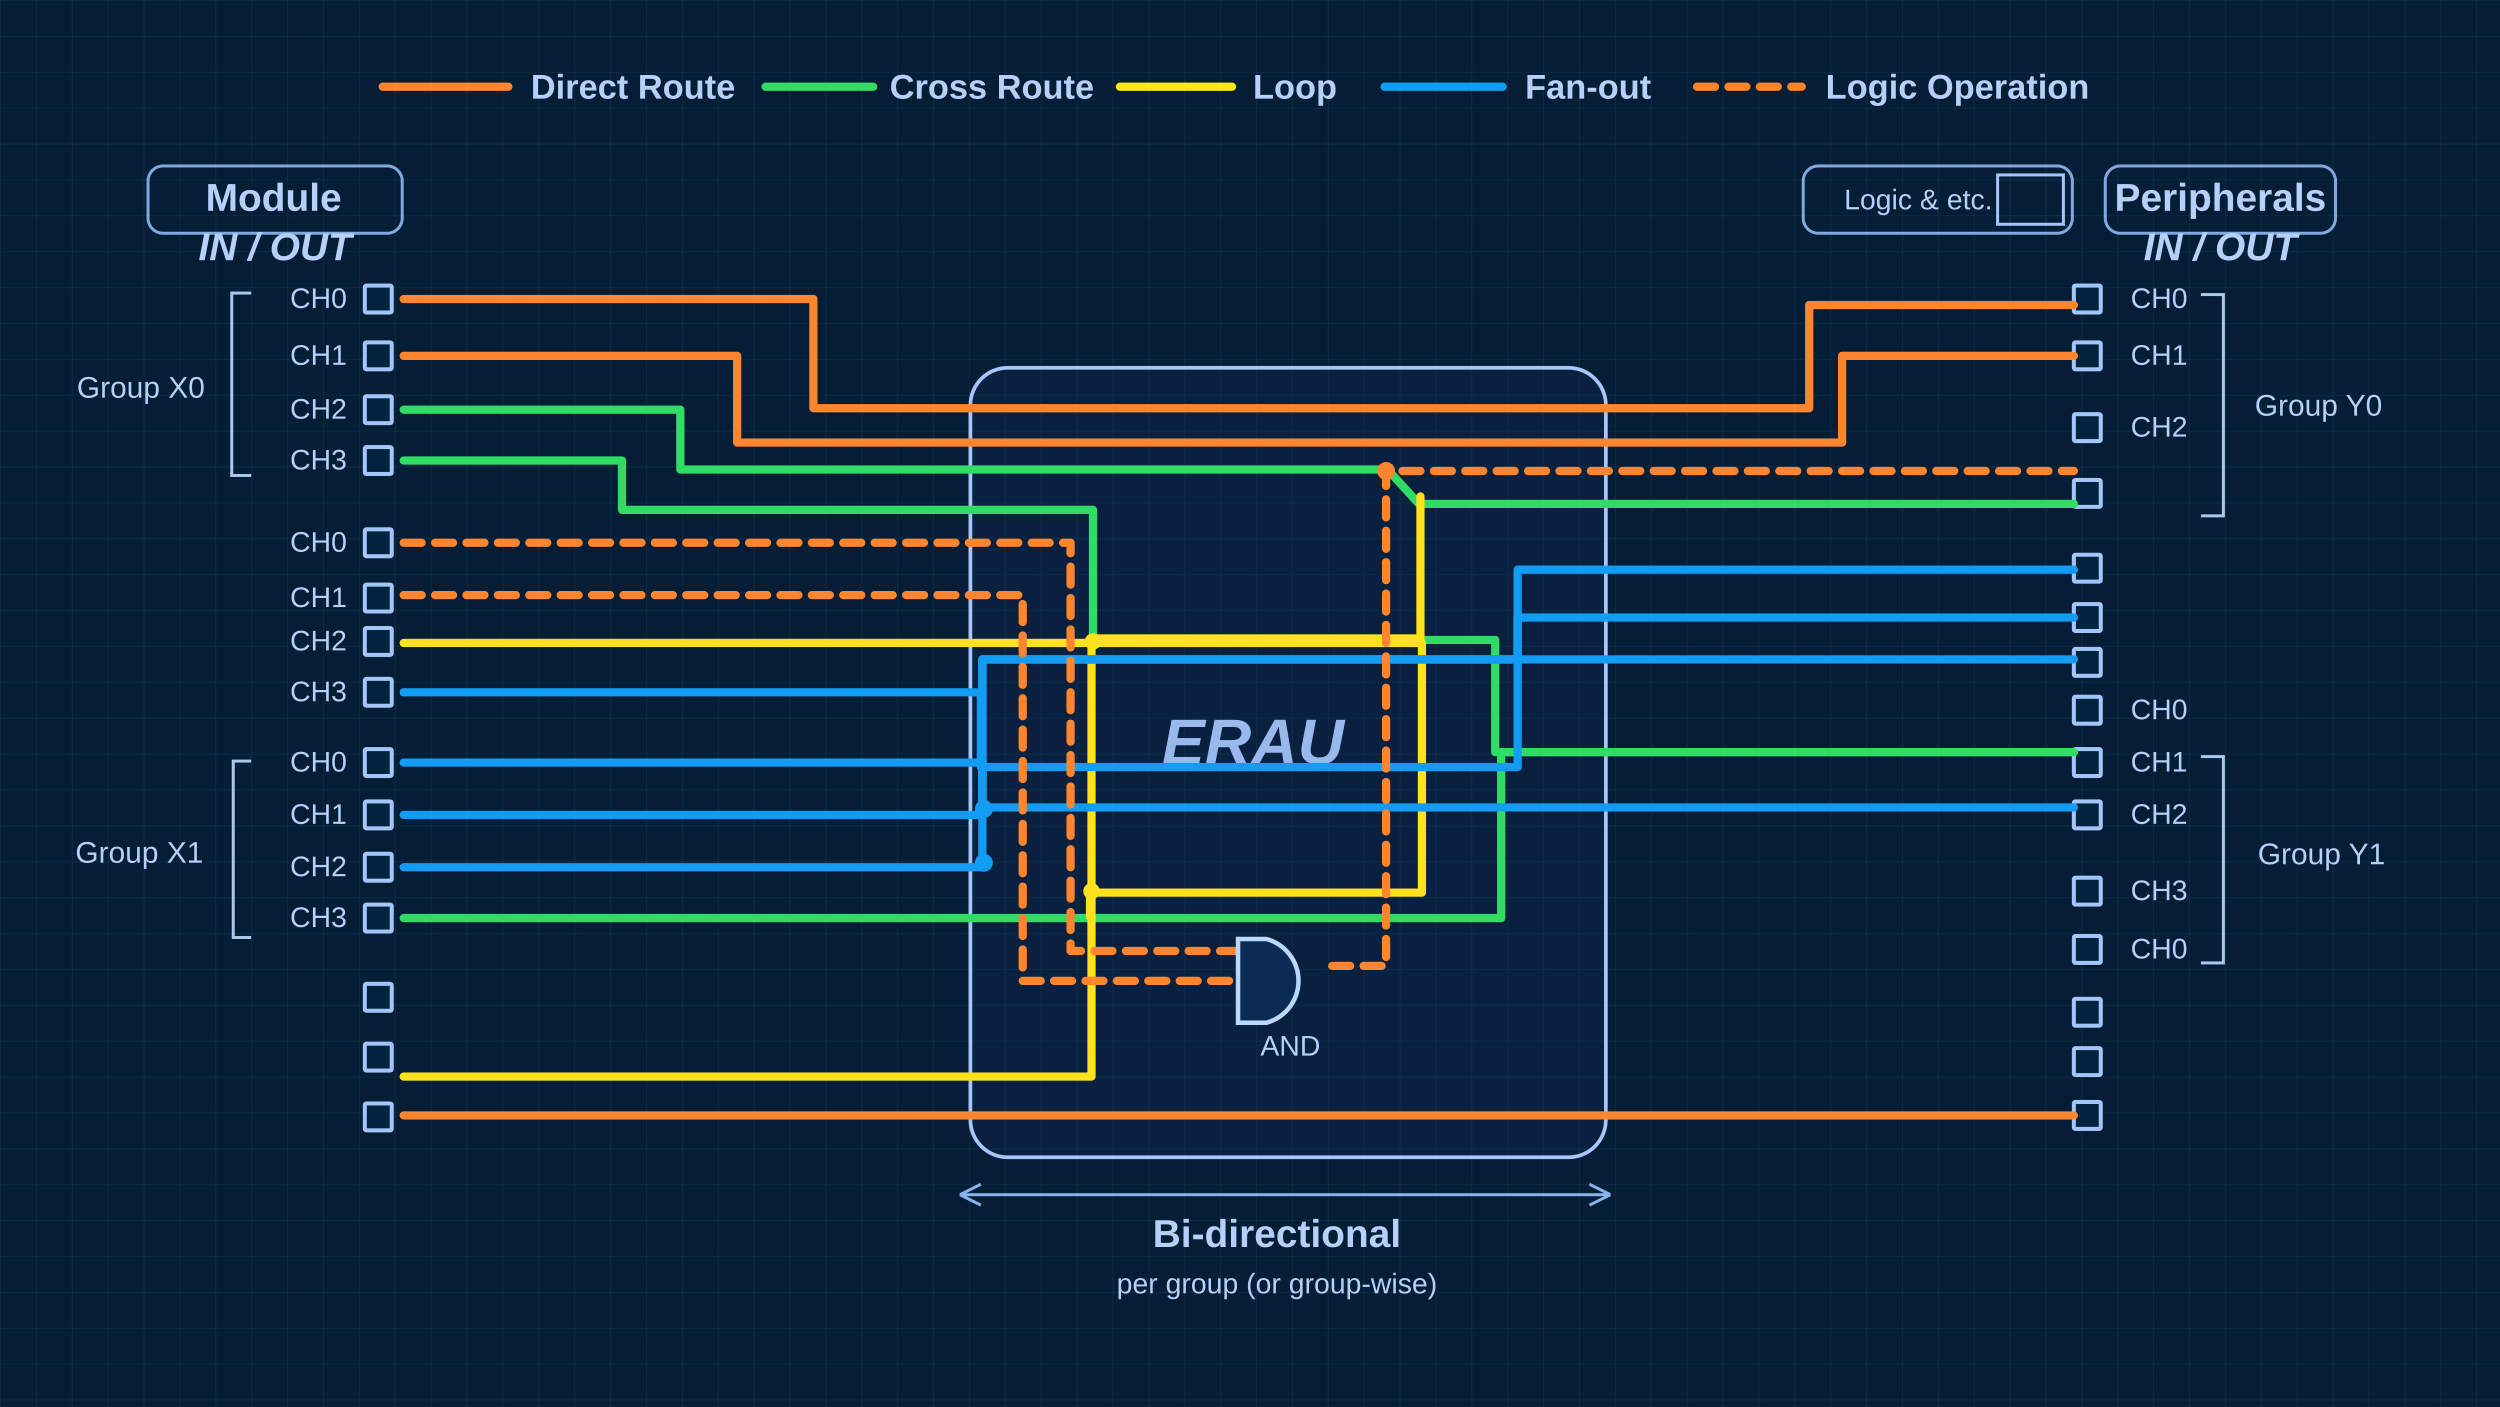
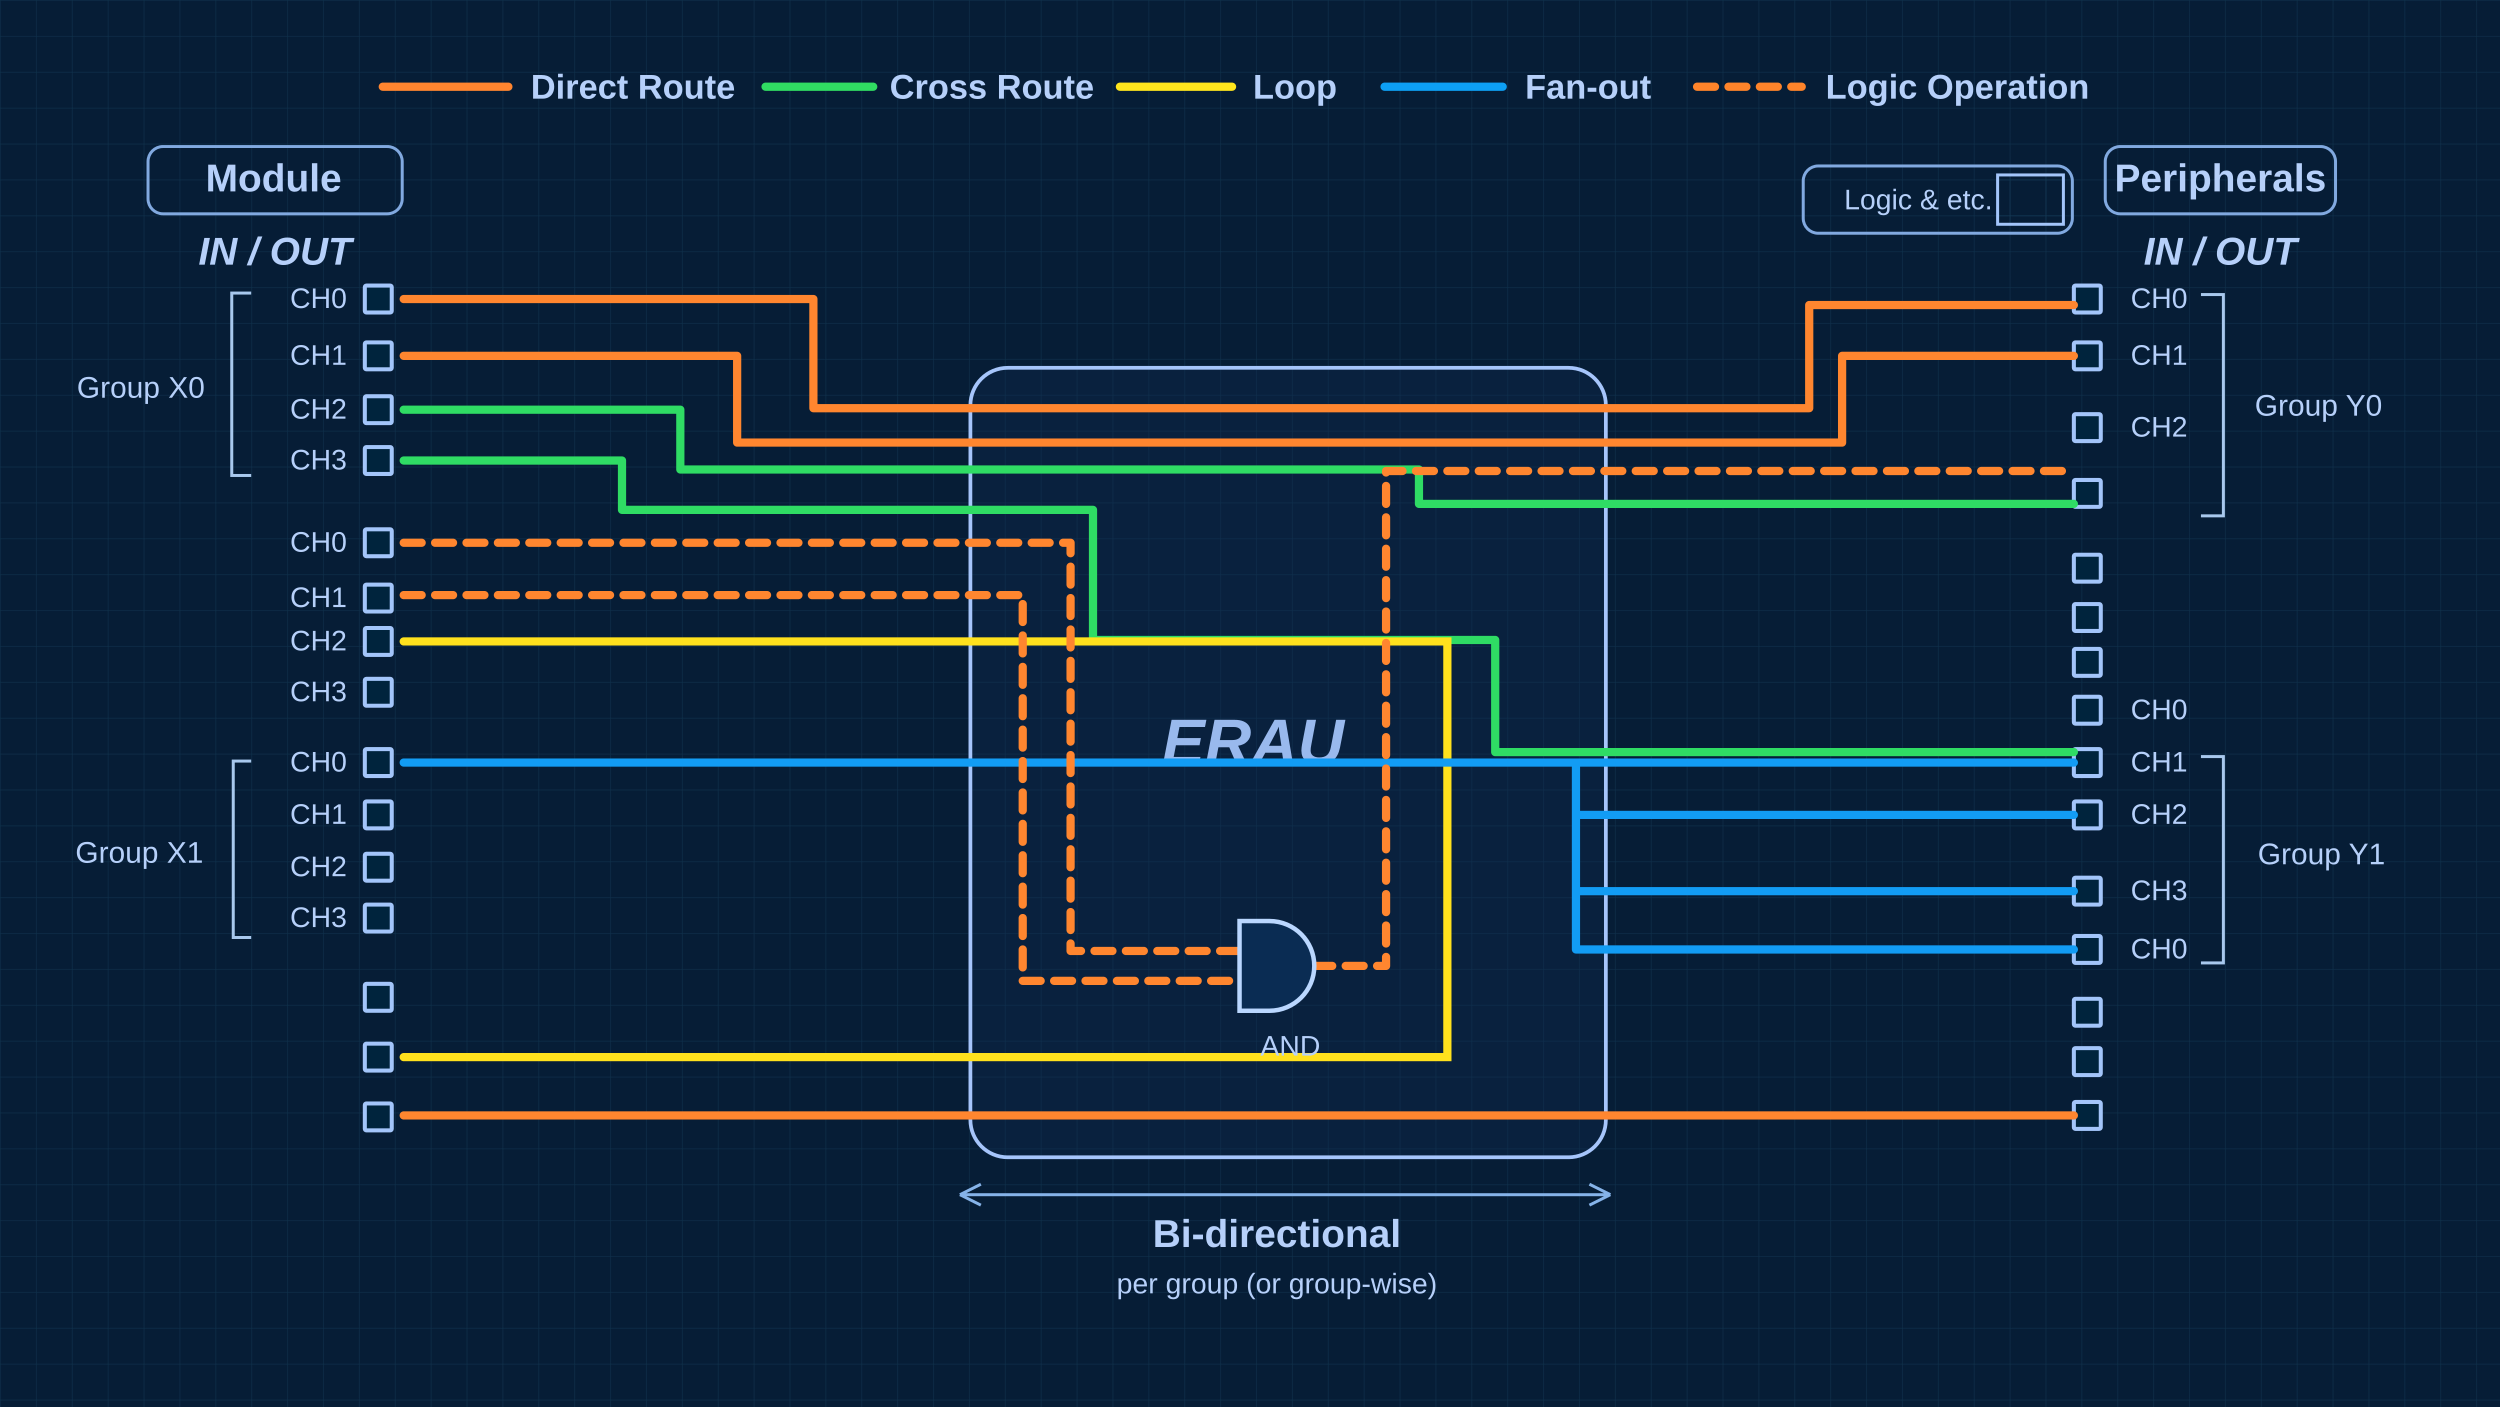
<svg xmlns="http://www.w3.org/2000/svg" width="1672" height="941" viewBox="0 0 1672 941" role="img" aria-labelledby="erau-title erau-desc">
  <defs>
    <pattern id="grid" width="24" height="24" patternUnits="userSpaceOnUse">
      <path d="M24 0H0V24" stroke="#16405a" stroke-width="0.8" fill="none" opacity=".58" />
    </pattern>
    <marker id="arr-left" markerWidth="7" markerHeight="7" refX="2" refY="3.5" orient="auto">
      <path d="M7 0L0 3.5L7 7Z" fill="#2ddd66" />
    </marker>
  </defs>
  <style>
text{font-family:Arial,Helvetica,sans-serif;fill:#b6d0fa}.heading{font-size:26px;font-weight:600}.small{font-size:19px}.legend{font-size:23px;font-weight:600}.ch{font-size:19px}.region{font-size:20px}.terminal{stroke:#a3c5fa;fill:#00243d;stroke-width:2.7}.trace{fill:none;stroke-width:5.5;stroke-linecap:round;stroke-linejoin:round}.core{stroke:#a6c5fb;fill:rgba(17,44,80,.33);stroke-width:2.5}.coretxt{font-size:43px;font-weight:700;font-style:italic;fill:#99b9ed}.gate{stroke:#bad7ff;stroke-width:3;fill:#0a2c53}
</style>
  <rect width="1672" height="941" fill="#061d36" />
  <rect width="1672" height="941" fill="url(#grid)" />
  <g class="legend">
    <polyline points="256,58 340,58" class="trace" stroke="#ff852f" />
    <text x="355" y="66" fill="#ff852f">Direct Route</text>
    <polyline points="512,58 584,58" class="trace" stroke="#30dc62" />
    <text x="595" y="66" fill="#30dc62">Cross Route</text>
    <polyline points="749,58 824,58" class="trace" stroke="#ffe61d" />
    <text x="838" y="66" fill="#ffe61d">Loop</text>
    <polyline points="926,58 1005,58" class="trace" stroke="#0d9ff4" />
    <text x="1020" y="66" fill="#0d9ff4">Fan-out</text>
    <polyline points="1135,58 1205,58" class="trace" stroke="#ff842a" stroke-dasharray="12 9" />
    <text x="1221" y="66" fill="#ff842a">Logic Operation</text>
  </g>
-   <rect x="99" y="111" width="170" height="45" rx="10" fill="none" stroke="#81a9e0" stroke-width="2" />
-   <text x="183" y="141" class="heading" text-anchor="middle">Module</text>
-   <text x="184" y="174" class="heading" text-anchor="middle" font-style="italic">IN / OUT</text>
-   <rect x="1408" y="111" width="154" height="45" rx="10" fill="none" stroke="#81a9e0" stroke-width="2" />
-   <text x="1485" y="141" class="heading" text-anchor="middle">Peripherals</text>
-   <text x="1485" y="174" class="heading" text-anchor="middle" font-style="italic">IN / OUT</text>
+   <rect x="99" y="98" width="170" height="45" rx="10" fill="none" stroke="#81a9e0" stroke-width="2" />
+   <text x="183" y="128" class="heading" text-anchor="middle">Module</text>
+   <text x="184" y="177" class="heading" text-anchor="middle" font-style="italic">IN / OUT</text>
+   <rect x="1408" y="98" height="45" width="154" rx="10" fill="none" stroke="#81a9e0" stroke-width="2" />
+   <text x="1485" y="128" class="heading" text-anchor="middle">Peripherals</text>
+   <text x="1485" y="177" class="heading" text-anchor="middle" font-style="italic">IN / OUT</text>
  <rect x="1206" y="111" width="180" height="45" rx="10" fill="none" stroke="#81a9e0" stroke-width="2" />
  <text x="1283" y="140" class="small" text-anchor="middle">Logic &amp; etc.</text>
  <rect x="1336" y="117" width="44" height="33" fill="url(#grid)" stroke="#a3c5fa" stroke-width="2" />
  <rect class="core" x="649" y="246" width="425" height="528" rx="25" />
  <text x="838" y="511" class="coretxt" text-anchor="middle">ERAU</text>
  <g class="ch">
    <text x="232" y="206" text-anchor="end">CH0</text>
    <text x="232" y="244" text-anchor="end">CH1</text>
    <text x="232" y="280" text-anchor="end">CH2</text>
    <text x="232" y="314" text-anchor="end">CH3</text>
    <text x="232" y="369" text-anchor="end">CH0</text>
    <text x="232" y="406" text-anchor="end">CH1</text>
    <text x="232" y="435" text-anchor="end">CH2</text>
    <text x="232" y="469" text-anchor="end">CH3</text>
    <text x="232" y="516" text-anchor="end">CH0</text>
    <text x="232" y="551" text-anchor="end">CH1</text>
    <text x="232" y="586" text-anchor="end">CH2</text>
    <text x="232" y="620" text-anchor="end">CH3</text>
    <text x="1425" y="206">CH0</text>
    <text x="1425" y="244">CH1</text>
    <text x="1425" y="292">CH2</text>
    <text x="1425" y="481">CH0</text>
    <text x="1425" y="516">CH1</text>
    <text x="1425" y="551">CH2</text>
    <text x="1425" y="602">CH3</text>
    <text x="1425" y="641">CH0</text>
  </g>
  <g>
    <rect x="244" y="191" width="18" height="18" rx="1" class="terminal" />
    <rect x="244" y="229" width="18" height="18" rx="1" class="terminal" />
    <rect x="244" y="265" width="18" height="18" rx="1" class="terminal" />
    <rect x="244" y="299" width="18" height="18" rx="1" class="terminal" />
    <rect x="244" y="354" width="18" height="18" rx="1" class="terminal" />
    <rect x="244" y="391" width="18" height="18" rx="1" class="terminal" />
    <rect x="244" y="420" width="18" height="18" rx="1" class="terminal" />
    <rect x="244" y="454" width="18" height="18" rx="1" class="terminal" />
    <rect x="244" y="501" width="18" height="18" rx="1" class="terminal" />
    <rect x="244" y="536" width="18" height="18" rx="1" class="terminal" />
    <rect x="244" y="571" width="18" height="18" rx="1" class="terminal" />
    <rect x="244" y="605" width="18" height="18" rx="1" class="terminal" />
    <rect x="244" y="658" width="18" height="18" rx="1" class="terminal" />
    <rect x="244" y="698" width="18" height="18" rx="1" class="terminal" />
    <rect x="244" y="738" width="18" height="18" rx="1" class="terminal" />
    <rect x="1387" y="191" width="18" height="18" rx="1" class="terminal" />
    <rect x="1387" y="229" width="18" height="18" rx="1" class="terminal" />
    <rect x="1387" y="277" width="18" height="18" rx="1" class="terminal" />
    <rect x="1387" y="321" width="18" height="18" rx="1" class="terminal" />
    <rect x="1387" y="371" width="18" height="18" rx="1" class="terminal" />
    <rect x="1387" y="404" width="18" height="18" rx="1" class="terminal" />
    <rect x="1387" y="434" width="18" height="18" rx="1" class="terminal" />
    <rect x="1387" y="466" width="18" height="18" rx="1" class="terminal" />
    <rect x="1387" y="501" width="18" height="18" rx="1" class="terminal" />
    <rect x="1387" y="536" width="18" height="18" rx="1" class="terminal" />
    <rect x="1387" y="587" width="18" height="18" rx="1" class="terminal" />
    <rect x="1387" y="626" width="18" height="18" rx="1" class="terminal" />
    <rect x="1387" y="668" width="18" height="18" rx="1" class="terminal" />
    <rect x="1387" y="701" width="18" height="18" rx="1" class="terminal" />
    <rect x="1387" y="737" width="18" height="18" rx="1" class="terminal" />
  </g>
  <g class="region">
    <path d="M168 196H155V318H168" fill="none" stroke="#a8c8ed" stroke-width="2" />
    <text x="137" y="266" text-anchor="end">Group X0</text>
    <path d="M168 509H156V627H168" fill="none" stroke="#a8c8ed" stroke-width="2" />
    <text x="136" y="577" text-anchor="end">Group X1</text>
    <path d="M1472 197H1487V345H1472" fill="none" stroke="#a8c8ed" stroke-width="2" />
    <text x="1508" y="278">Group Y0</text>
    <path d="M1472 506H1487V644H1472" fill="none" stroke="#a8c8ed" stroke-width="2" />
    <text x="1510" y="578">Group Y1</text>
  </g>
  <g>
    <polyline points="270,200 544,200 544,273 1210,273 1210,204 1387,204" class="trace" stroke="#ff862f" />
    <polyline points="270,238 493,238 493,296 1232,296 1232,238 1387,238" class="trace" stroke="#ff862f" />
    <polyline points="270,746 1387,746" class="trace" stroke="#ff862f" />
-     <polyline points="270,274 455,274 455,314 928,314 949,337 1387,337" class="trace" stroke="#2fdc64" />
+     <polyline points="270,274 455,274 455,314 949,314 949,337 1387,337" class="trace" stroke="#2fdc64" />
    <polyline points="270,308 416,308 416,341 731,341 731,428 1000,428 1000,503 1387,503" class="trace" stroke="#2fdc64" />
-     <polyline points="270,614 1004,614 1004,503 1387,503" class="trace" stroke="#2fdc64" />
-     <polyline points="270,430 951,430 951,597 729,597 729,613" class="trace" stroke="#ffe11d" />
-     <polyline points="270,720 730,720 730,427 950,427 950,332" class="trace" stroke="#ffe11d" />
-     <polyline points="270,463 656,463 656,513 1015,513 1015,381 1387,381" class="trace" stroke="#129cf4" />
-     <polyline points="270,510 657,510 657,540 1387,540" class="trace" stroke="#129cf4" />
-     <polyline points="270,545 657,545 657,441 1015,441 1015,413 1387,413" class="trace" stroke="#129cf4" />
-     <polyline points="270,580 657,580 657,441 1387,441" class="trace" stroke="#129cf4" />
+     <path d="M270 429 H968 V707 H270" class="trace" stroke="#ffe11d" style="stroke-linejoin:miter" />
+     <path d="M270 510 H1387 M1054 510 V635 H1387 M1054 545 H1387 M1054 596 H1387" class="trace" stroke="#129cf4" />
    <polyline points="270,363 716,363 716,636 829,636" class="trace" stroke="#ff862f" stroke-dasharray="12 9" />
    <polyline points="270,398 684,398 684,656 829,656" class="trace" stroke="#ff862f" stroke-dasharray="12 9" />
-     <polyline points="891,646 927,646 927,315 1387,315" class="trace" stroke="#ff862f" stroke-dasharray="12 9" />
+     <polyline points="879,646 927,646 927,315 1387,315" class="trace" stroke="#ff862f" stroke-dasharray="12 9" />
  </g>
-   <circle cx="731" cy="429" r="5.5" fill="#ffe11d" />
-   <circle cx="730" cy="596" r="5.5" fill="#ffe11d" />
-   <circle cx="658" cy="541" r="6" fill="#129cf4" />
-   <circle cx="658" cy="577" r="6" fill="#129cf4" />
-   <circle cx="927" cy="315" r="6" fill="#ff862f" />
-   <path class="gate" d="M828 628H847A29 29 0 0 1 847 684H828Z" />
+   <path class="gate" d="M829 616H849A30 30 0 0 1 849 676H829Z" />
  <text x="863" y="706" class="small" text-anchor="middle">AND</text>
  <path d="M642 799H1077M642 799l14 -7m-14 7 14 7M1077 799l-14 -7m14 7 -14 7" stroke="#86b3e9" stroke-width="2" fill="none" />
  <text x="854" y="834" class="heading" text-anchor="middle">Bi-directional</text>
  <text x="854" y="865" class="small" text-anchor="middle">per group (or group-wise)</text>
</svg>
